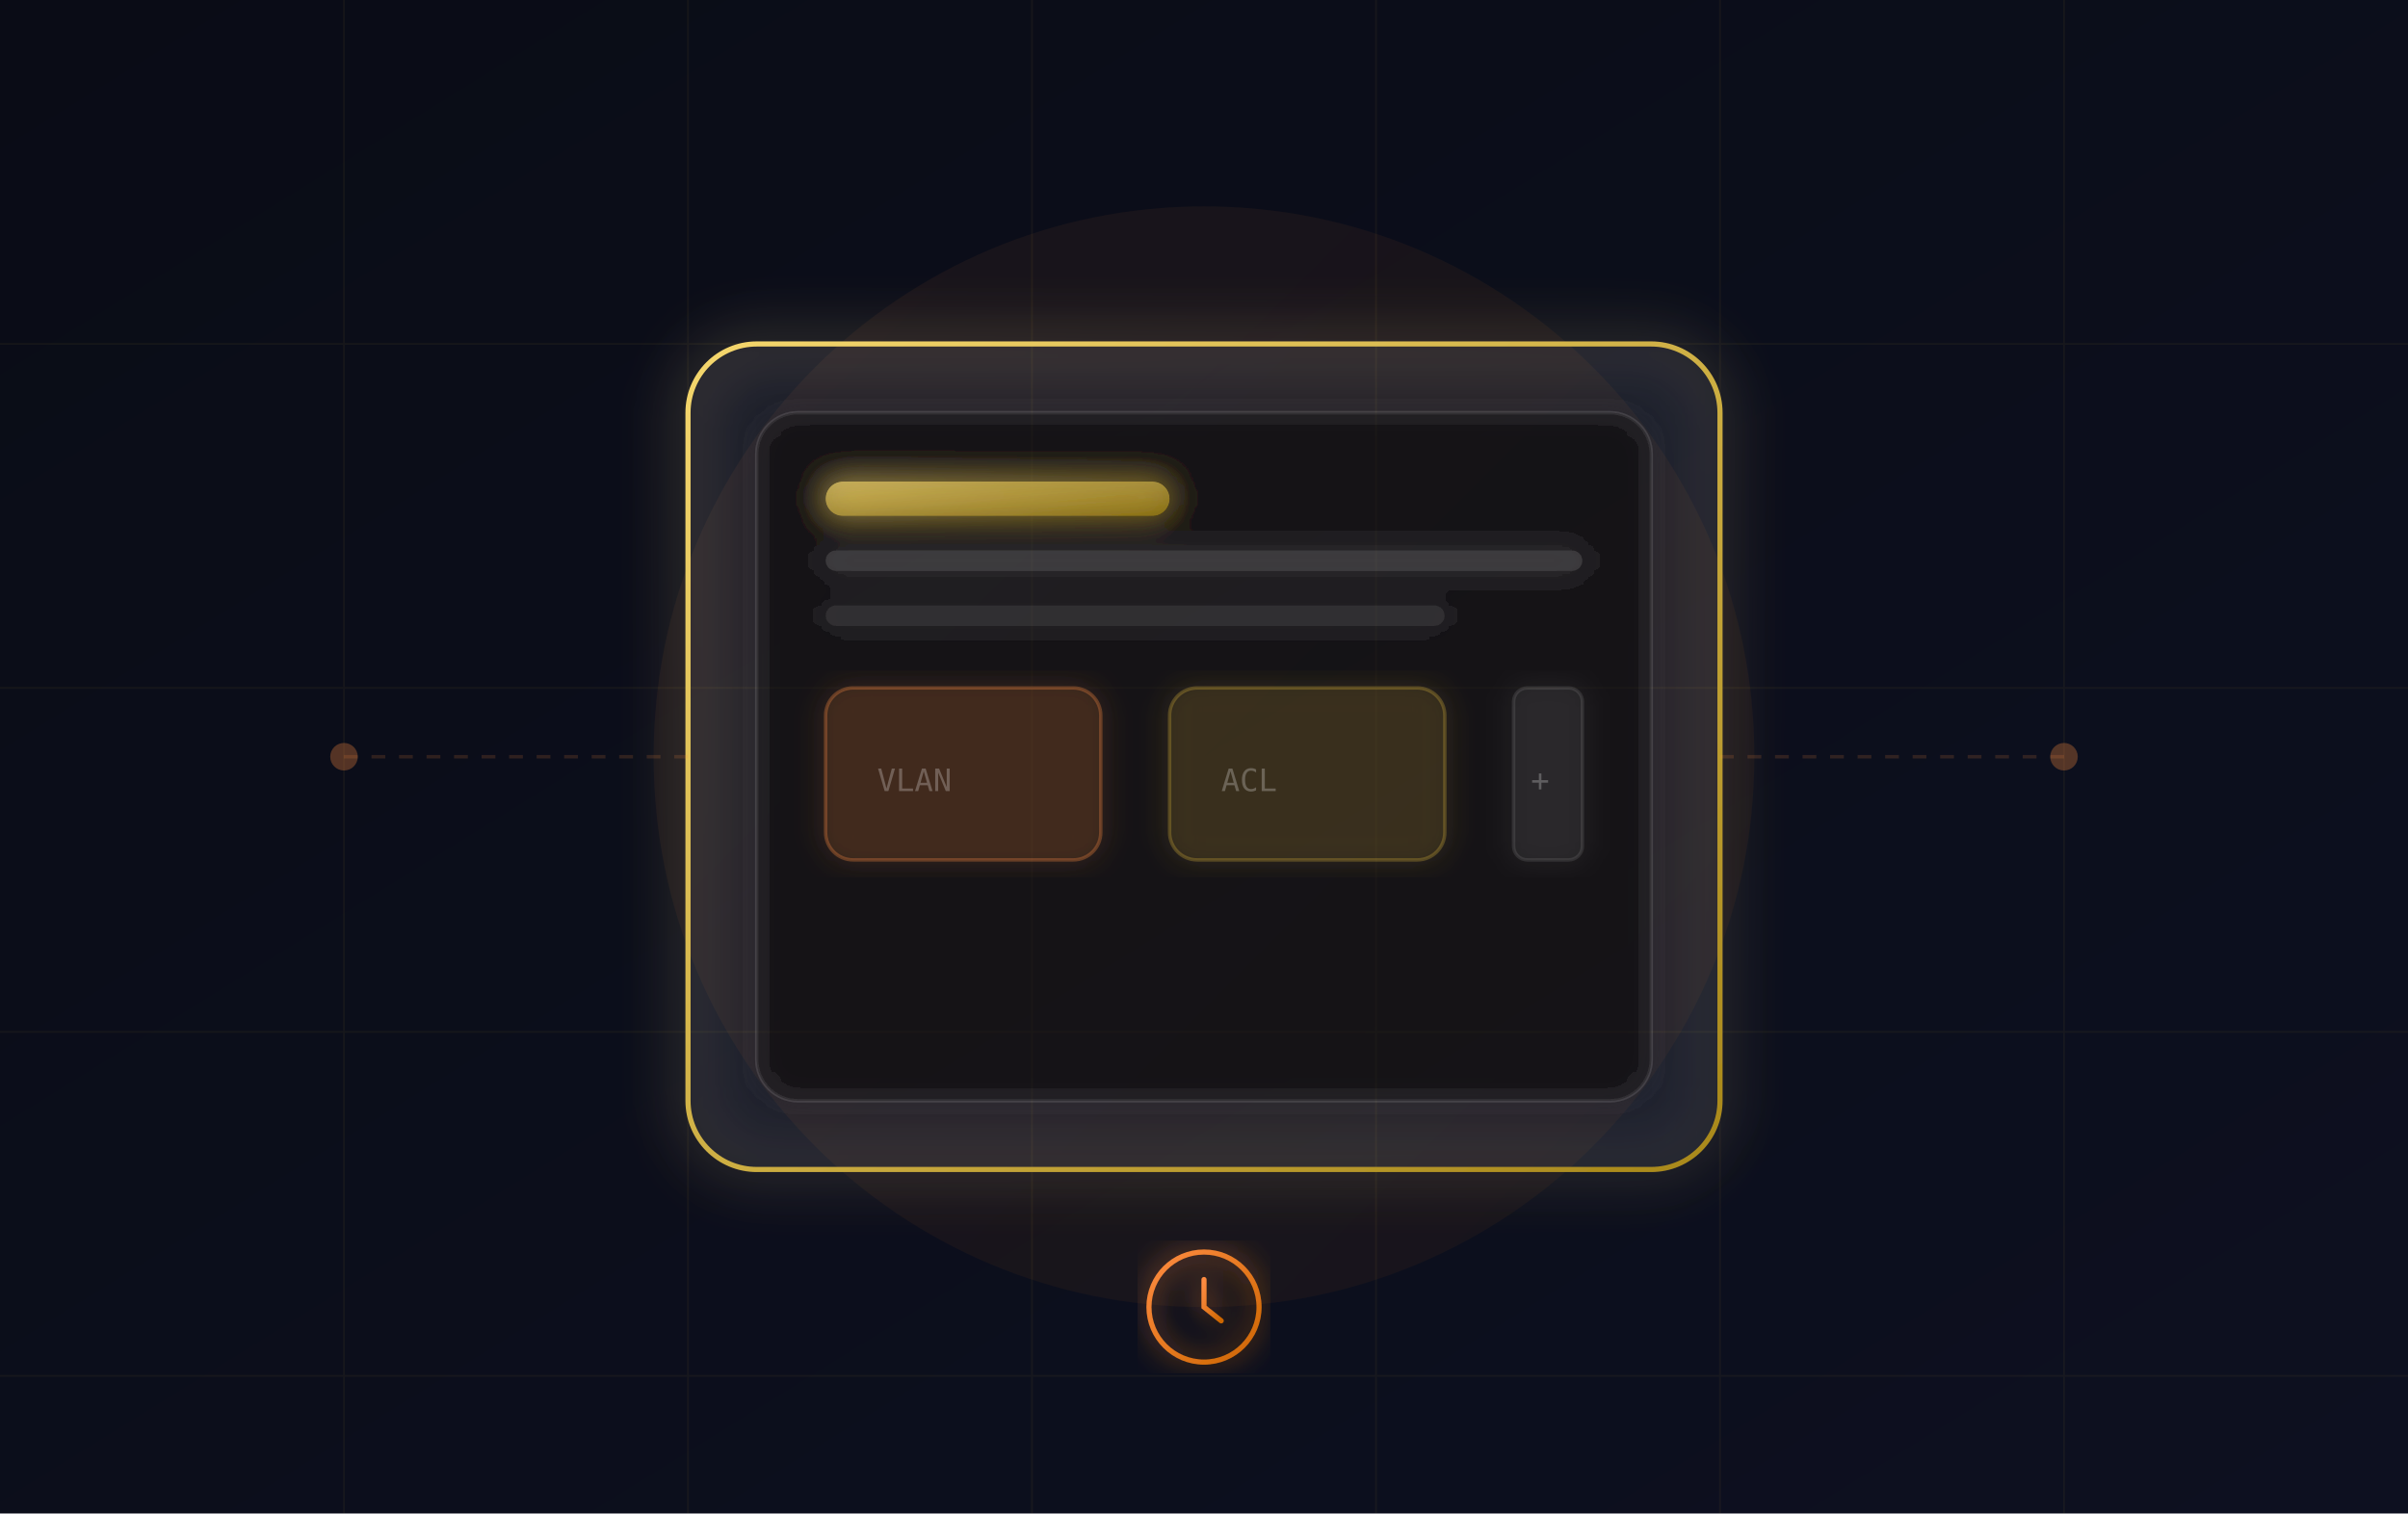
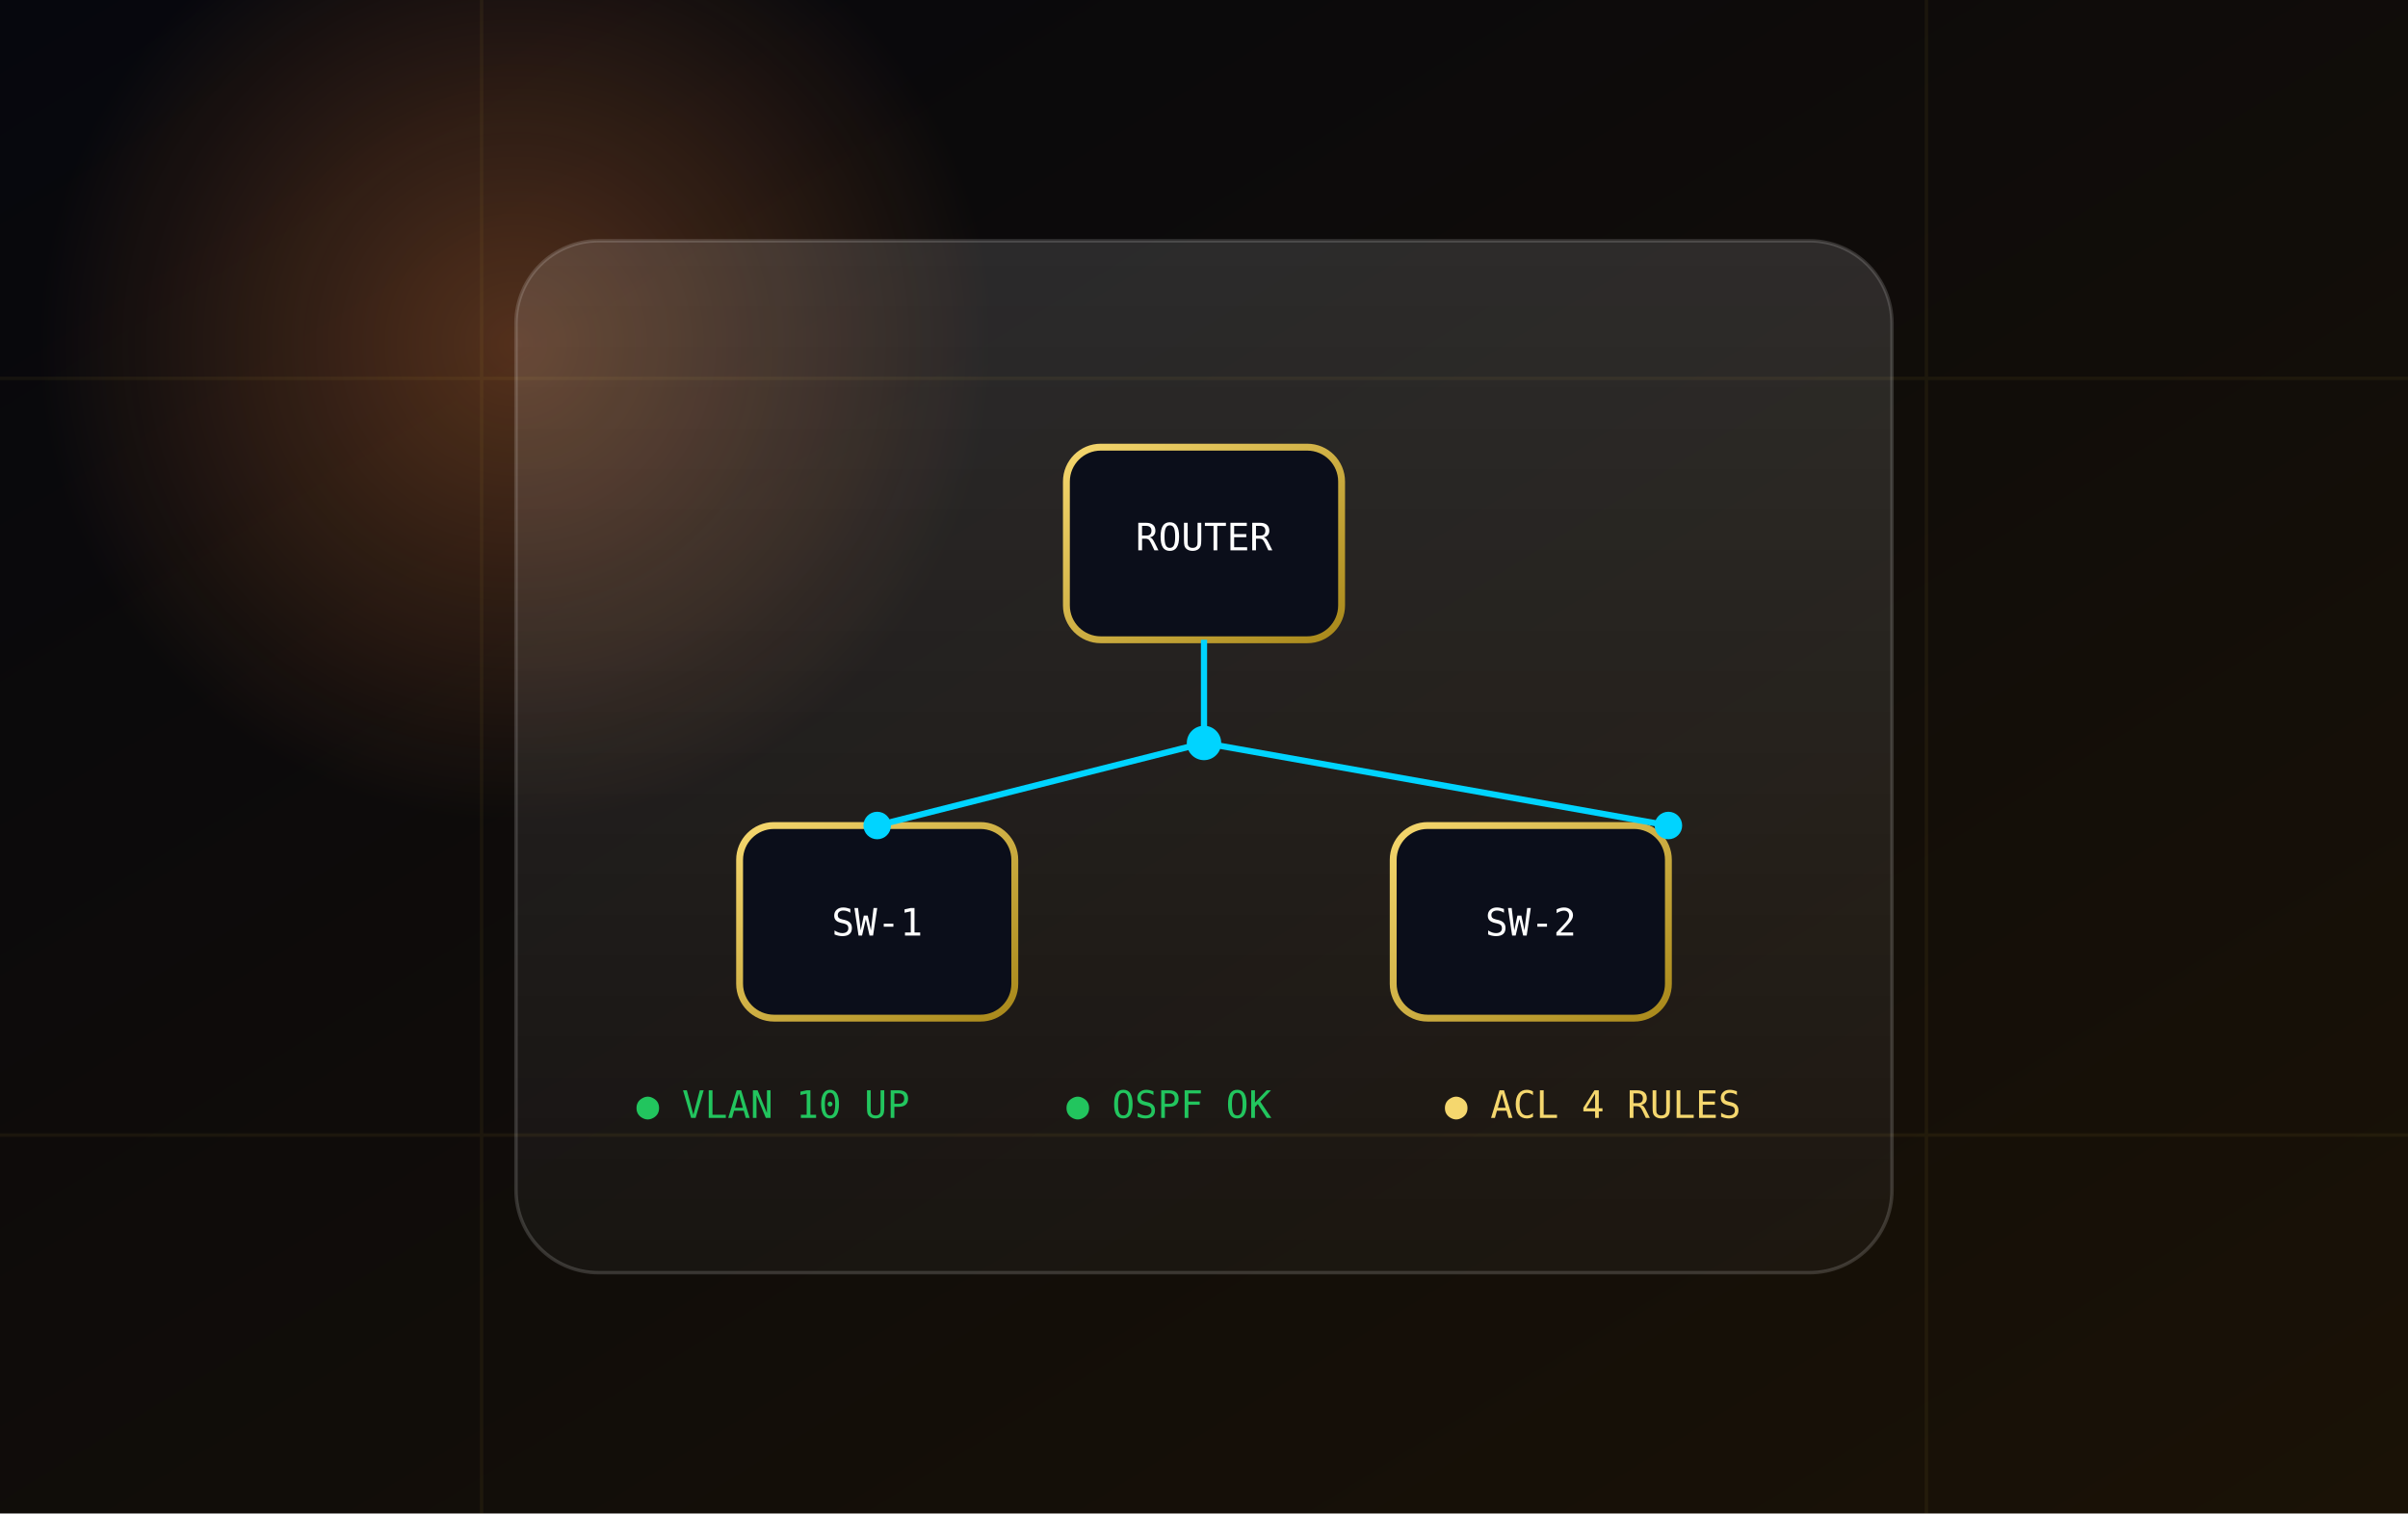
- <svg xmlns="http://www.w3.org/2000/svg" viewBox="0 0 700 440" fill="none">
+ <svg xmlns="http://www.w3.org/2000/svg" viewBox="0 0 700 440" role="img" aria-label="Cisco Packet Tracer Lab">
  <defs>
-     <linearGradient id="bg" x1="0" y1="0" x2="1" y2="1">
-       <stop offset="0%" stop-color="#0A0C16" />
-       <stop offset="100%" stop-color="#0D1020" />
+     <linearGradient id="bg6" x1="0" y1="0" x2="1" y2="1">
+       <stop offset="0" stop-color="#06070D" />
+       <stop offset="1" stop-color="#1A1206" />
    </linearGradient>
-     <linearGradient id="gold" x1="0" y1="0" x2="1" y2="1">
-       <stop offset="0%" stop-color="#F5D76E" />
-       <stop offset="100%" stop-color="#A8881A" />
+     <linearGradient id="gold6" x1="0" y1="0" x2="1" y2="1">
+       <stop offset="0" stop-color="#F5D76E" />
+       <stop offset="1" stop-color="#A8881A" />
    </linearGradient>
-     <linearGradient id="orange" x1="0" y1="0" x2="1" y2="1">
-       <stop offset="0%" stop-color="#FF8C42" />
-       <stop offset="100%" stop-color="#CC6600" />
+     <linearGradient id="glass6" x1="0" y1="0" x2="0" y2="1">
+       <stop offset="0" stop-color="#fff" stop-opacity=".13" />
+       <stop offset="1" stop-color="#fff" stop-opacity=".03" />
    </linearGradient>
-     <filter id="glow">
-       <feGaussianBlur stdDeviation="8" result="blur" />
-       <feMerge>
-         <feMergeNode in="blur" />
-         <feMergeNode in="SourceGraphic" />
-       </feMerge>
-     </filter>
-     <filter id="glow-sm">
-       <feGaussianBlur stdDeviation="4" result="blur" />
-       <feMerge>
-         <feMergeNode in="blur" />
-         <feMergeNode in="SourceGraphic" />
-       </feMerge>
-     </filter>
+     <radialGradient id="orb6" cx=".5" cy=".5" r=".5">
+       <stop offset="0" stop-color="#FF8C42" stop-opacity=".3" />
+       <stop offset="1" stop-color="#FF8C42" stop-opacity="0" />
+     </radialGradient>
  </defs>
-   <rect width="700" height="440" fill="url(#bg)" />
-   <g opacity="0.06" stroke="#D4AF37" stroke-width="0.5">
-     <path d="M0 100h700M0 200h700M0 300h700M0 400h700" />
-     <path d="M100 0v440M200 0v440M300 0v440M400 0v440M500 0v440M600 0v440" />
+   <rect width="700" height="440" fill="url(#bg6)" />
+   <circle cx="150" cy="100" r="140" fill="url(#orb6)" />
+   <g opacity=".07" stroke="#D4AF37">
+     <path d="M0 110h700M0 330h700M140 0v440M560 0v440" />
  </g>
-   <circle cx="350" cy="220" r="160" fill="url(#orange)" opacity="0.06" />
-   <g filter="url(#glow)">
-     <rect x="200" y="100" width="300" height="240" rx="20" fill="rgba(255,255,255,0.04)" stroke="url(#gold)" stroke-width="1.5" />
+   <rect x="150" y="70" width="400" height="300" rx="24" fill="url(#glass6)" stroke="#fff" stroke-opacity=".16" />
+   <g fill="#0B0E1A" stroke="url(#gold6)" stroke-width="2">
+     <rect x="310" y="130" width="80" height="56" rx="10" />
+     <rect x="215" y="240" width="80" height="56" rx="10" />
+     <rect x="405" y="240" width="80" height="56" rx="10" />
  </g>
-   <g filter="url(#glow-sm)">
-     <rect x="220" y="120" width="260" height="200" rx="12" fill="rgba(0,0,0,0.3)" stroke="rgba(255,255,255,0.08)" stroke-width="1" />
-     <rect x="240" y="140" width="100" height="10" rx="5" fill="url(#gold)" opacity="0.7" />
-     <rect x="240" y="160" width="220" height="6" rx="3" fill="rgba(255,255,255,0.12)" />
-     <rect x="240" y="176" width="180" height="6" rx="3" fill="rgba(255,255,255,0.08)" />
+   <g stroke="#00D4FF" stroke-width="1.8">
+     <path d="M350 186v30M350 216 255 240M350 216l135 24" />
  </g>
-   <g filter="url(#glow-sm)">
-     <rect x="240" y="200" width="80" height="50" rx="8" fill="rgba(255,140,66,0.1)" stroke="rgba(255,140,66,0.3)" stroke-width="1" />
-     <rect x="340" y="200" width="80" height="50" rx="8" fill="rgba(212,175,55,0.1)" stroke="rgba(212,175,55,0.3)" stroke-width="1" />
-     <rect x="440" y="200" width="20" height="50" rx="4" fill="rgba(255,255,255,0.05)" stroke="rgba(255,255,255,0.1)" stroke-width="1" />
+   <g fill="#00D4FF">
+     <circle cx="350" cy="216" r="5" />
+     <circle cx="255" cy="240" r="4" />
+     <circle cx="485" cy="240" r="4" />
  </g>
-   <g font-family="monospace" font-size="9" fill="rgba(255,255,255,0.25)">
-     <text x="255" y="230">VLAN</text>
-     <text x="355" y="230">ACL</text>
-     <text x="445" y="230">+</text>
+   <g font-family="monospace" font-size="11" text-anchor="middle" fill="#fff">
+     <text x="350" y="160">ROUTER</text>
+     <text x="255" y="272">SW-1</text>
+     <text x="445" y="272">SW-2</text>
  </g>
-   <g filter="url(#glow-sm)">
-     <circle cx="350" cy="380" r="16" fill="none" stroke="url(#orange)" stroke-width="1.5" />
-     <path d="M350 372v8l5 4" stroke="url(#orange)" stroke-width="1.5" stroke-linecap="round" />
-   </g>
-   <g stroke="rgba(255,140,66,0.15)" stroke-width="1" stroke-dasharray="4 4">
-     <path d="M100 220L200 220" />
-     <path d="M500 220L600 220" />
-   </g>
-   <g fill="rgba(255,140,66,0.3)">
-     <circle cx="100" cy="220" r="4" />
-     <circle cx="600" cy="220" r="4" />
+   <g font-family="monospace" font-size="11">
+     <text x="185" y="325" fill="#22C55E">● VLAN 10 UP</text>
+     <text x="310" y="325" fill="#22C55E">● OSPF OK</text>
+     <text x="420" y="325" fill="#F5D76E">● ACL 4 RULES</text>
  </g>
</svg>
